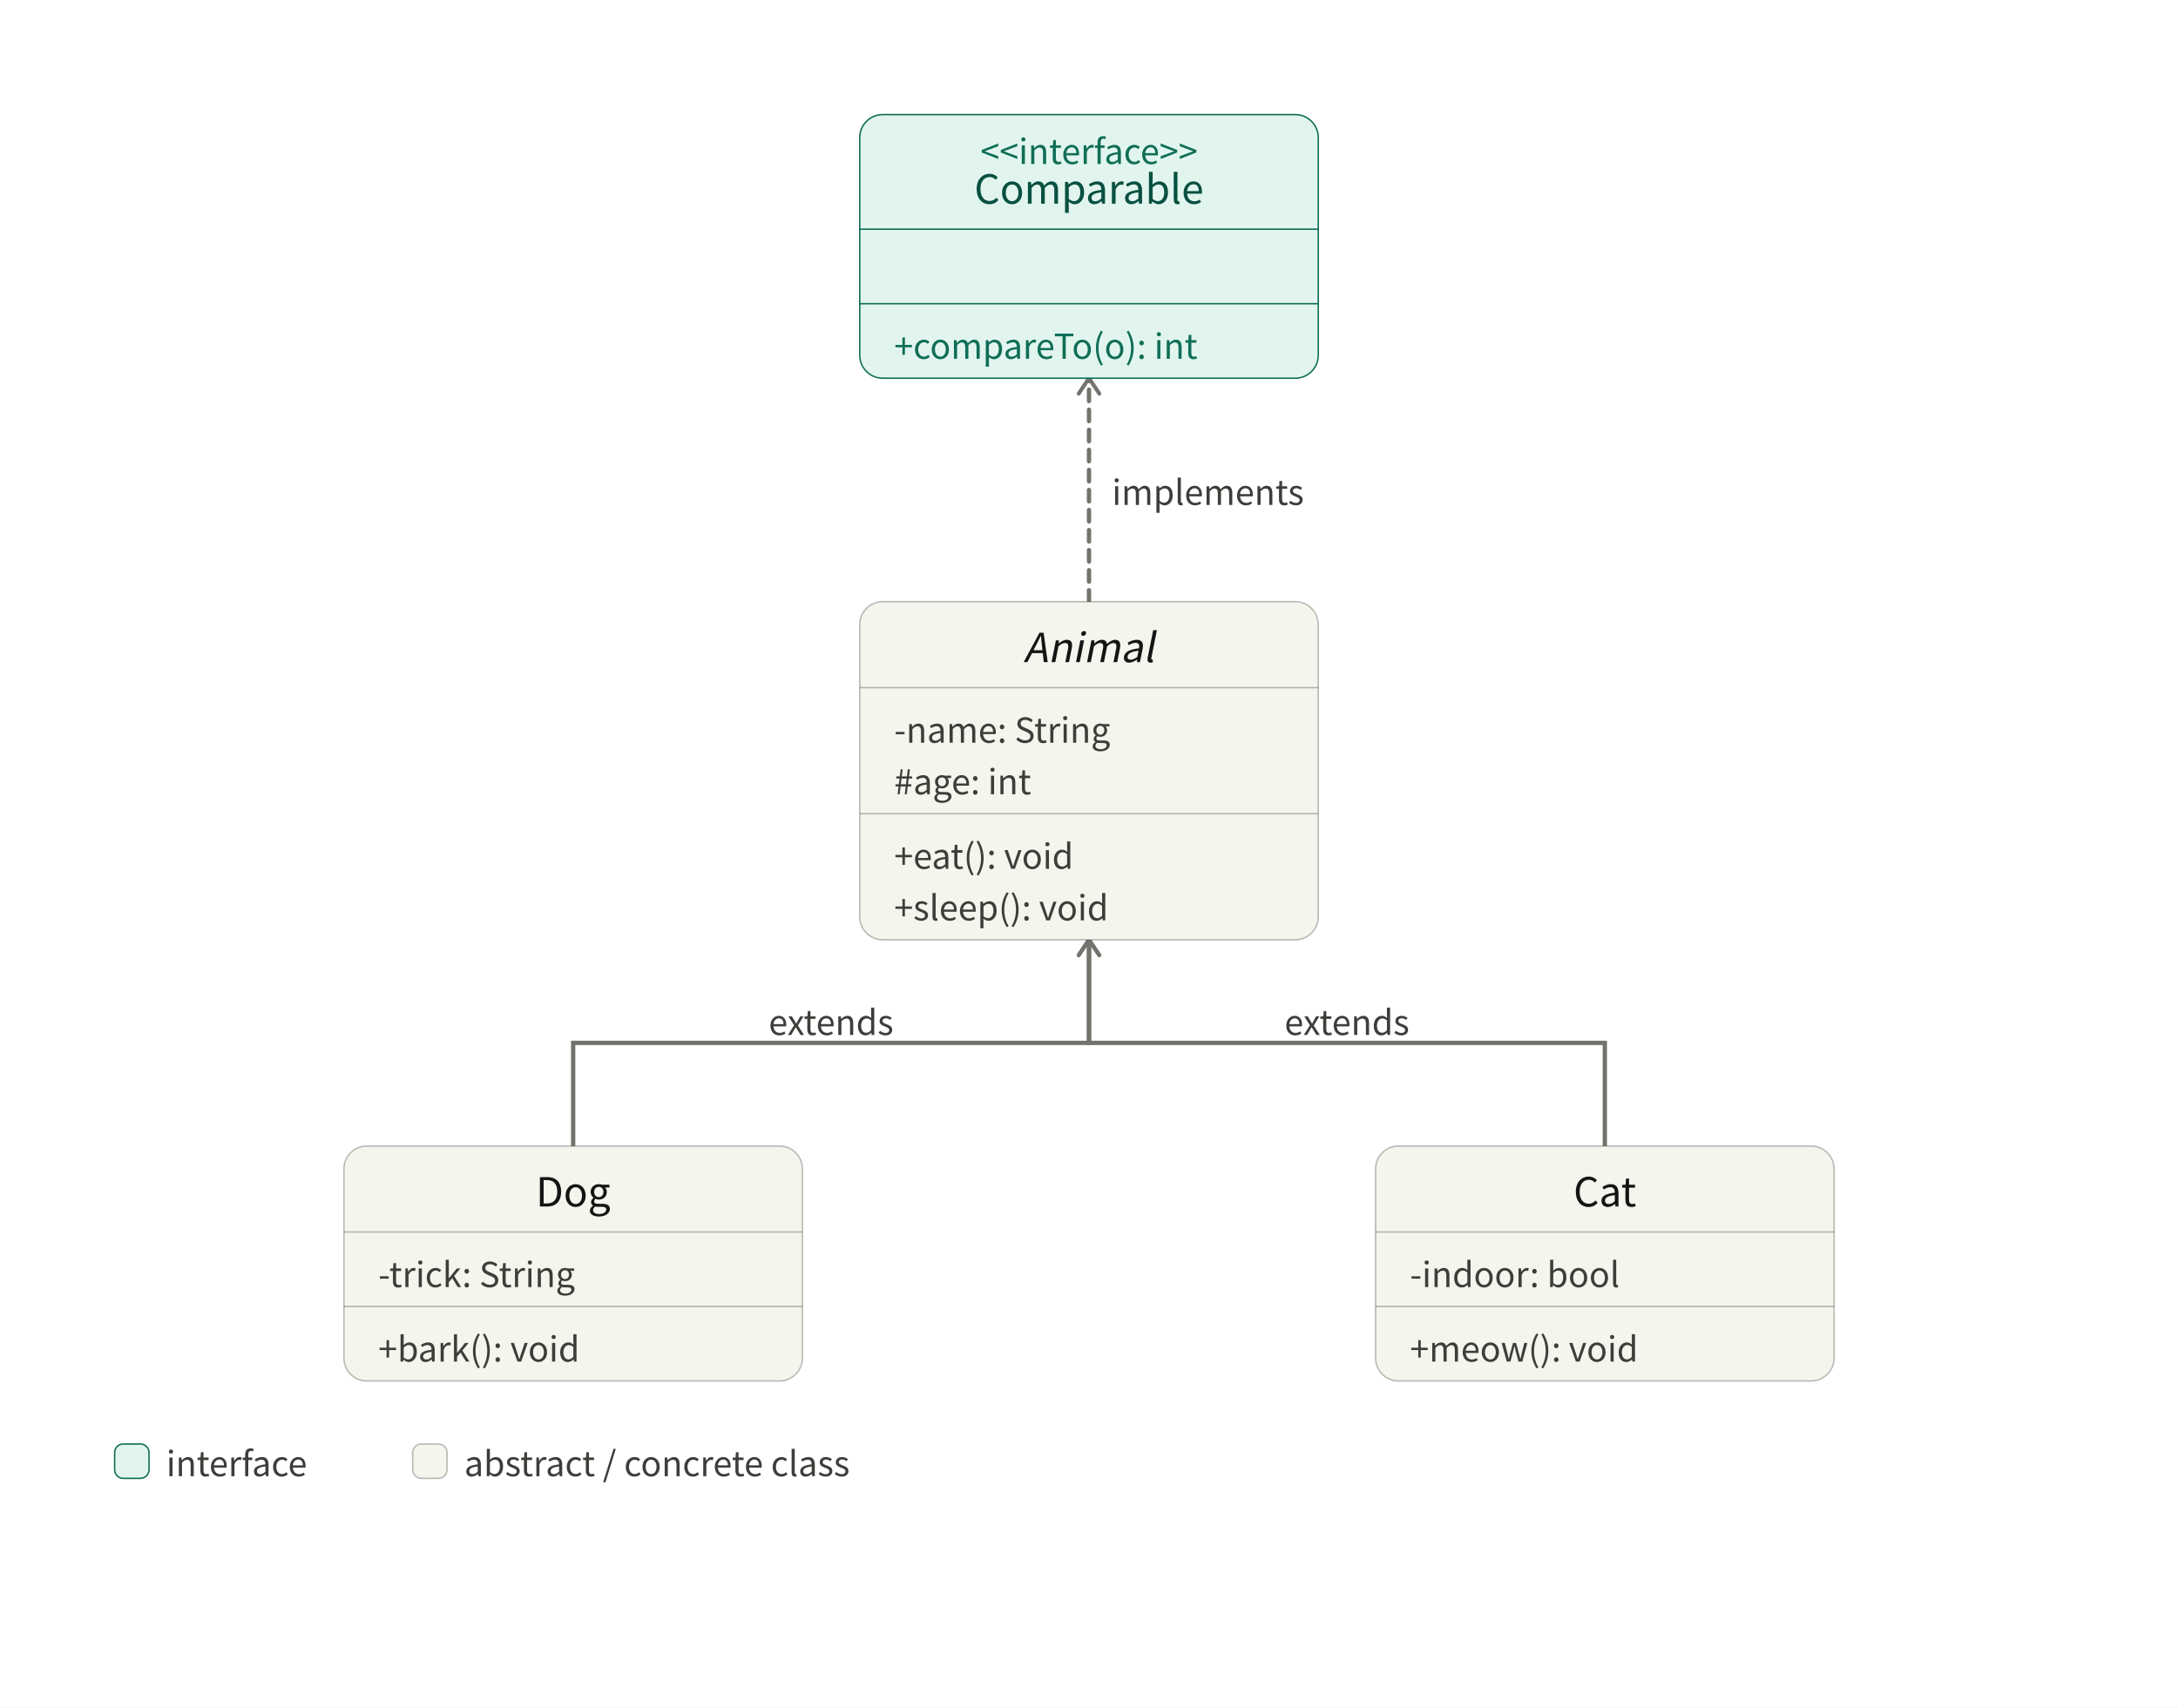
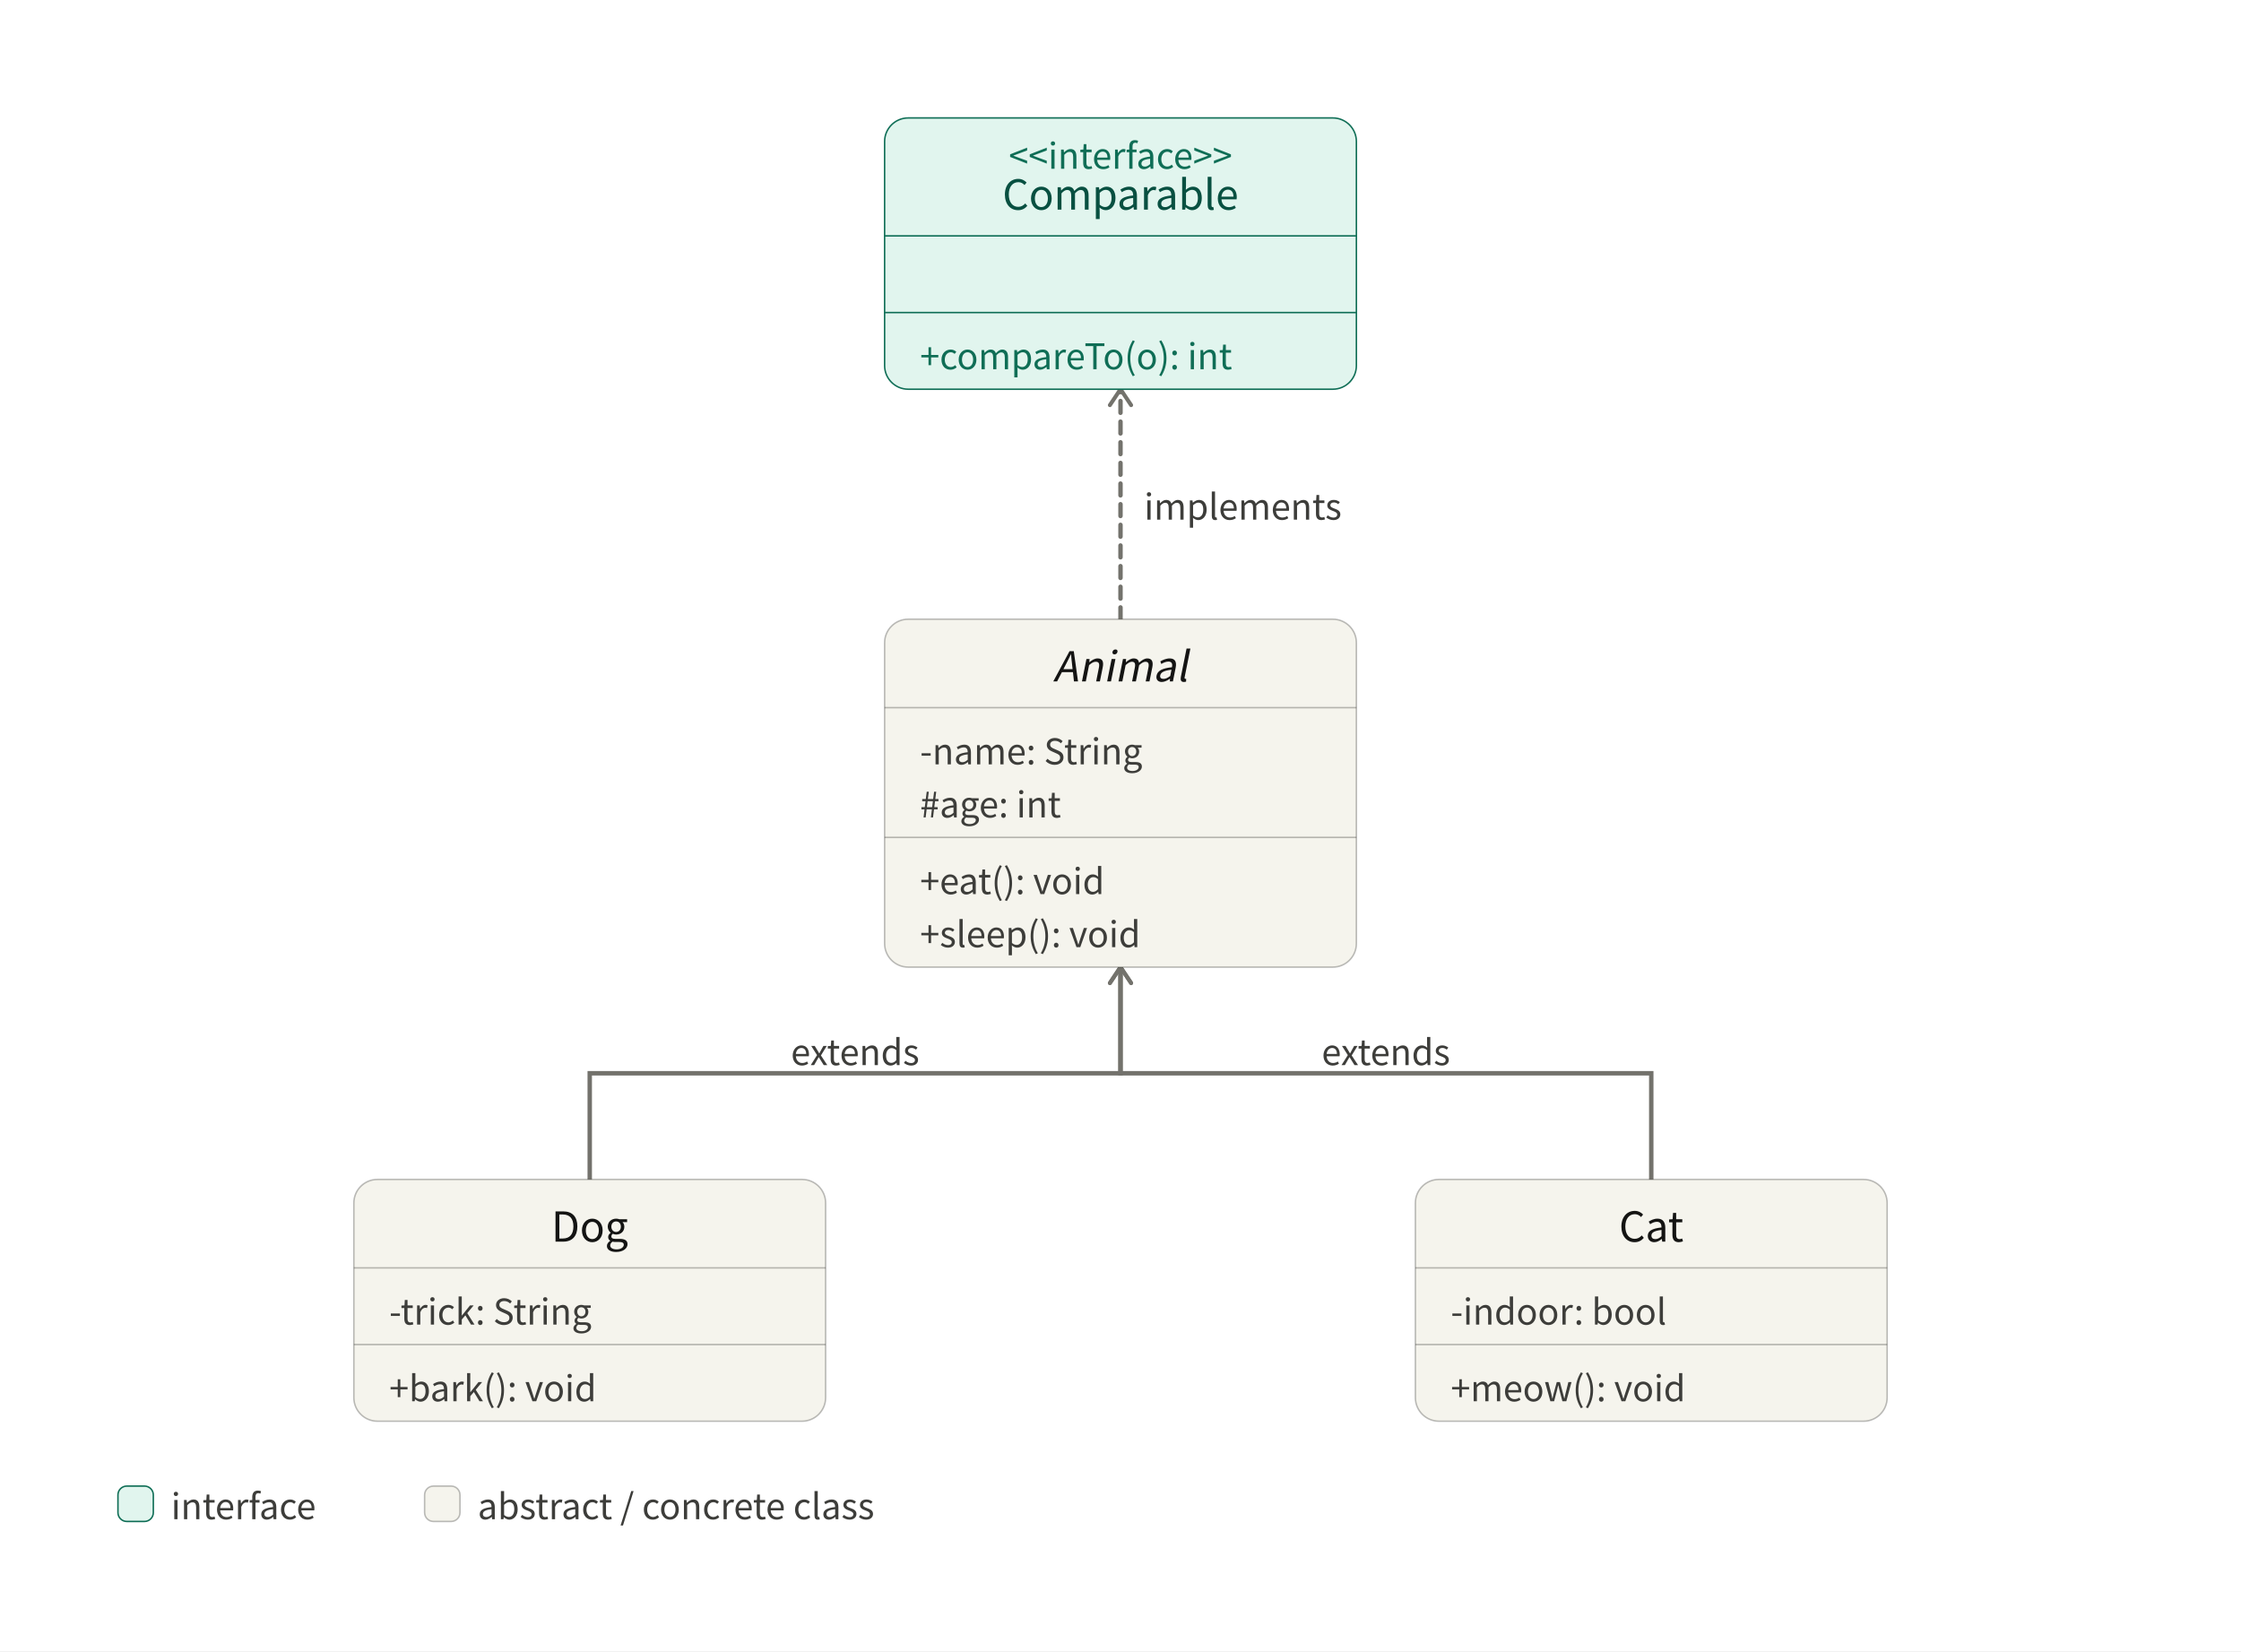
- <svg xmlns="http://www.w3.org/2000/svg" viewBox="0 0 760 596" width="760" height="596" role="img">
+ <svg xmlns="http://www.w3.org/2000/svg" viewBox="0 0 760 560" width="760" height="560" role="img">
  <style>text { font-family: 'Anthropic Sans', -apple-system, BlinkMacSystemFont, 'Segoe UI', 'PingFang SC', 'Microsoft YaHei', 'Hiragino Sans GB', 'Noto Sans CJK SC', sans-serif; }</style>
  <defs>
    <marker id="arrow" viewBox="0 0 10 10" refX="8" refY="5" markerWidth="6" markerHeight="6" orient="auto-start-reverse">
      <path d="M2 1L8 5L2 9" fill="none" stroke="context-stroke" stroke-width="1.5" stroke-linecap="round" stroke-linejoin="round" />
    </marker>
  </defs>
-   <rect width="760" height="596" fill="#FFFFFF" />
+   <rect x="0" y="0" width="760" height="560" fill="#FFFFFF" />
  <line x1="380" y1="210" x2="380" y2="132" stroke="#73726C" stroke-width="1.5" stroke-linecap="round" stroke-dasharray="4 3" marker-end="url(#arrow)" />
  <path d="M200 400 L200 364 L380 364 L380 328" fill="none" stroke="#73726C" stroke-width="1.5" stroke-linecap="round" marker-end="url(#arrow)" />
  <path d="M560 400 L560 364 L380 364 L380 328" fill="none" stroke="#73726C" stroke-width="1.5" stroke-linecap="round" marker-end="url(#arrow)" />
  <rect x="388" y="163" width="77" height="16" rx="3" fill="#FFFFFF" />
  <rect x="300" y="40" width="160" height="92" rx="8" fill="#E1F5EE" stroke="#0F6E56" stroke-width="0.5" />
  <line x1="300" y1="80" x2="460" y2="80" stroke="#0F6E56" stroke-width="0.5" />
  <line x1="300" y1="106" x2="460" y2="106" stroke="#0F6E56" stroke-width="0.5" />
  <rect x="300" y="210" width="160" height="118" rx="8" fill="#F5F4ED" stroke="rgba(31,30,29,0.3)" stroke-width="0.5" />
  <line x1="300" y1="240" x2="460" y2="240" stroke="rgba(31,30,29,0.3)" stroke-width="0.5" />
  <line x1="300" y1="284" x2="460" y2="284" stroke="rgba(31,30,29,0.3)" stroke-width="0.5" />
  <rect x="120" y="400" width="160" height="82" rx="8" fill="#F5F4ED" stroke="rgba(31,30,29,0.3)" stroke-width="0.5" />
  <line x1="120" y1="430" x2="280" y2="430" stroke="rgba(31,30,29,0.3)" stroke-width="0.5" />
  <line x1="120" y1="456" x2="280" y2="456" stroke="rgba(31,30,29,0.3)" stroke-width="0.5" />
  <rect x="480" y="400" width="160" height="82" rx="8" fill="#F5F4ED" stroke="rgba(31,30,29,0.3)" stroke-width="0.5" />
  <line x1="480" y1="430" x2="640" y2="430" stroke="rgba(31,30,29,0.3)" stroke-width="0.5" />
  <line x1="480" y1="456" x2="640" y2="456" stroke="rgba(31,30,29,0.3)" stroke-width="0.5" />
  <text x="380" y="52" text-anchor="middle" dominant-baseline="central" font-size="12" fill="#0F6E56">&lt;&lt;interface&gt;&gt;</text>
  <text x="380" y="65" text-anchor="middle" dominant-baseline="central" font-size="14" font-weight="500" fill="#085041">Comparable</text>
  <text x="312" y="120" dominant-baseline="central" font-size="12" fill="#0F6E56">+compareTo(o): int</text>
  <text x="380" y="225" text-anchor="middle" dominant-baseline="central" font-size="14" font-weight="500" font-style="italic" fill="#141413">Animal</text>
  <text x="312" y="254" dominant-baseline="central" font-size="12" fill="#3D3D3A">-name: String</text>
  <text x="312" y="272" dominant-baseline="central" font-size="12" fill="#3D3D3A">#age: int</text>
  <text x="312" y="298" dominant-baseline="central" font-size="12" fill="#3D3D3A">+eat(): void</text>
  <text x="312" y="316" dominant-baseline="central" font-size="12" fill="#3D3D3A">+sleep(): void</text>
  <text x="200" y="415" text-anchor="middle" dominant-baseline="central" font-size="14" font-weight="500" fill="#141413">Dog</text>
  <text x="132" y="444" dominant-baseline="central" font-size="12" fill="#3D3D3A">-trick: String</text>
  <text x="132" y="470" dominant-baseline="central" font-size="12" fill="#3D3D3A">+bark(): void</text>
  <text x="560" y="415" text-anchor="middle" dominant-baseline="central" font-size="14" font-weight="500" fill="#141413">Cat</text>
  <text x="492" y="444" dominant-baseline="central" font-size="12" fill="#3D3D3A">-indoor: bool</text>
  <text x="492" y="470" dominant-baseline="central" font-size="12" fill="#3D3D3A">+meow(): void</text>
  <text x="388" y="171" text-anchor="start" dominant-baseline="central" font-size="12" fill="#3D3D3A">implements</text>
  <text x="290" y="356" text-anchor="middle" dominant-baseline="central" font-size="12" fill="#3D3D3A">extends</text>
  <text x="470" y="356" text-anchor="middle" dominant-baseline="central" font-size="12" fill="#3D3D3A">extends</text>
  <rect x="40" y="504" width="12" height="12" rx="3" fill="#E1F5EE" stroke="#0F6E56" stroke-width="0.5" />
  <text x="58" y="510" dominant-baseline="central" font-size="12" fill="#3D3D3A">interface</text>
  <rect x="144" y="504" width="12" height="12" rx="3" fill="#F5F4ED" stroke="rgba(31,30,29,0.3)" stroke-width="0.5" />
  <text x="162" y="510" dominant-baseline="central" font-size="12" fill="#3D3D3A">abstract / concrete class</text>
</svg>
